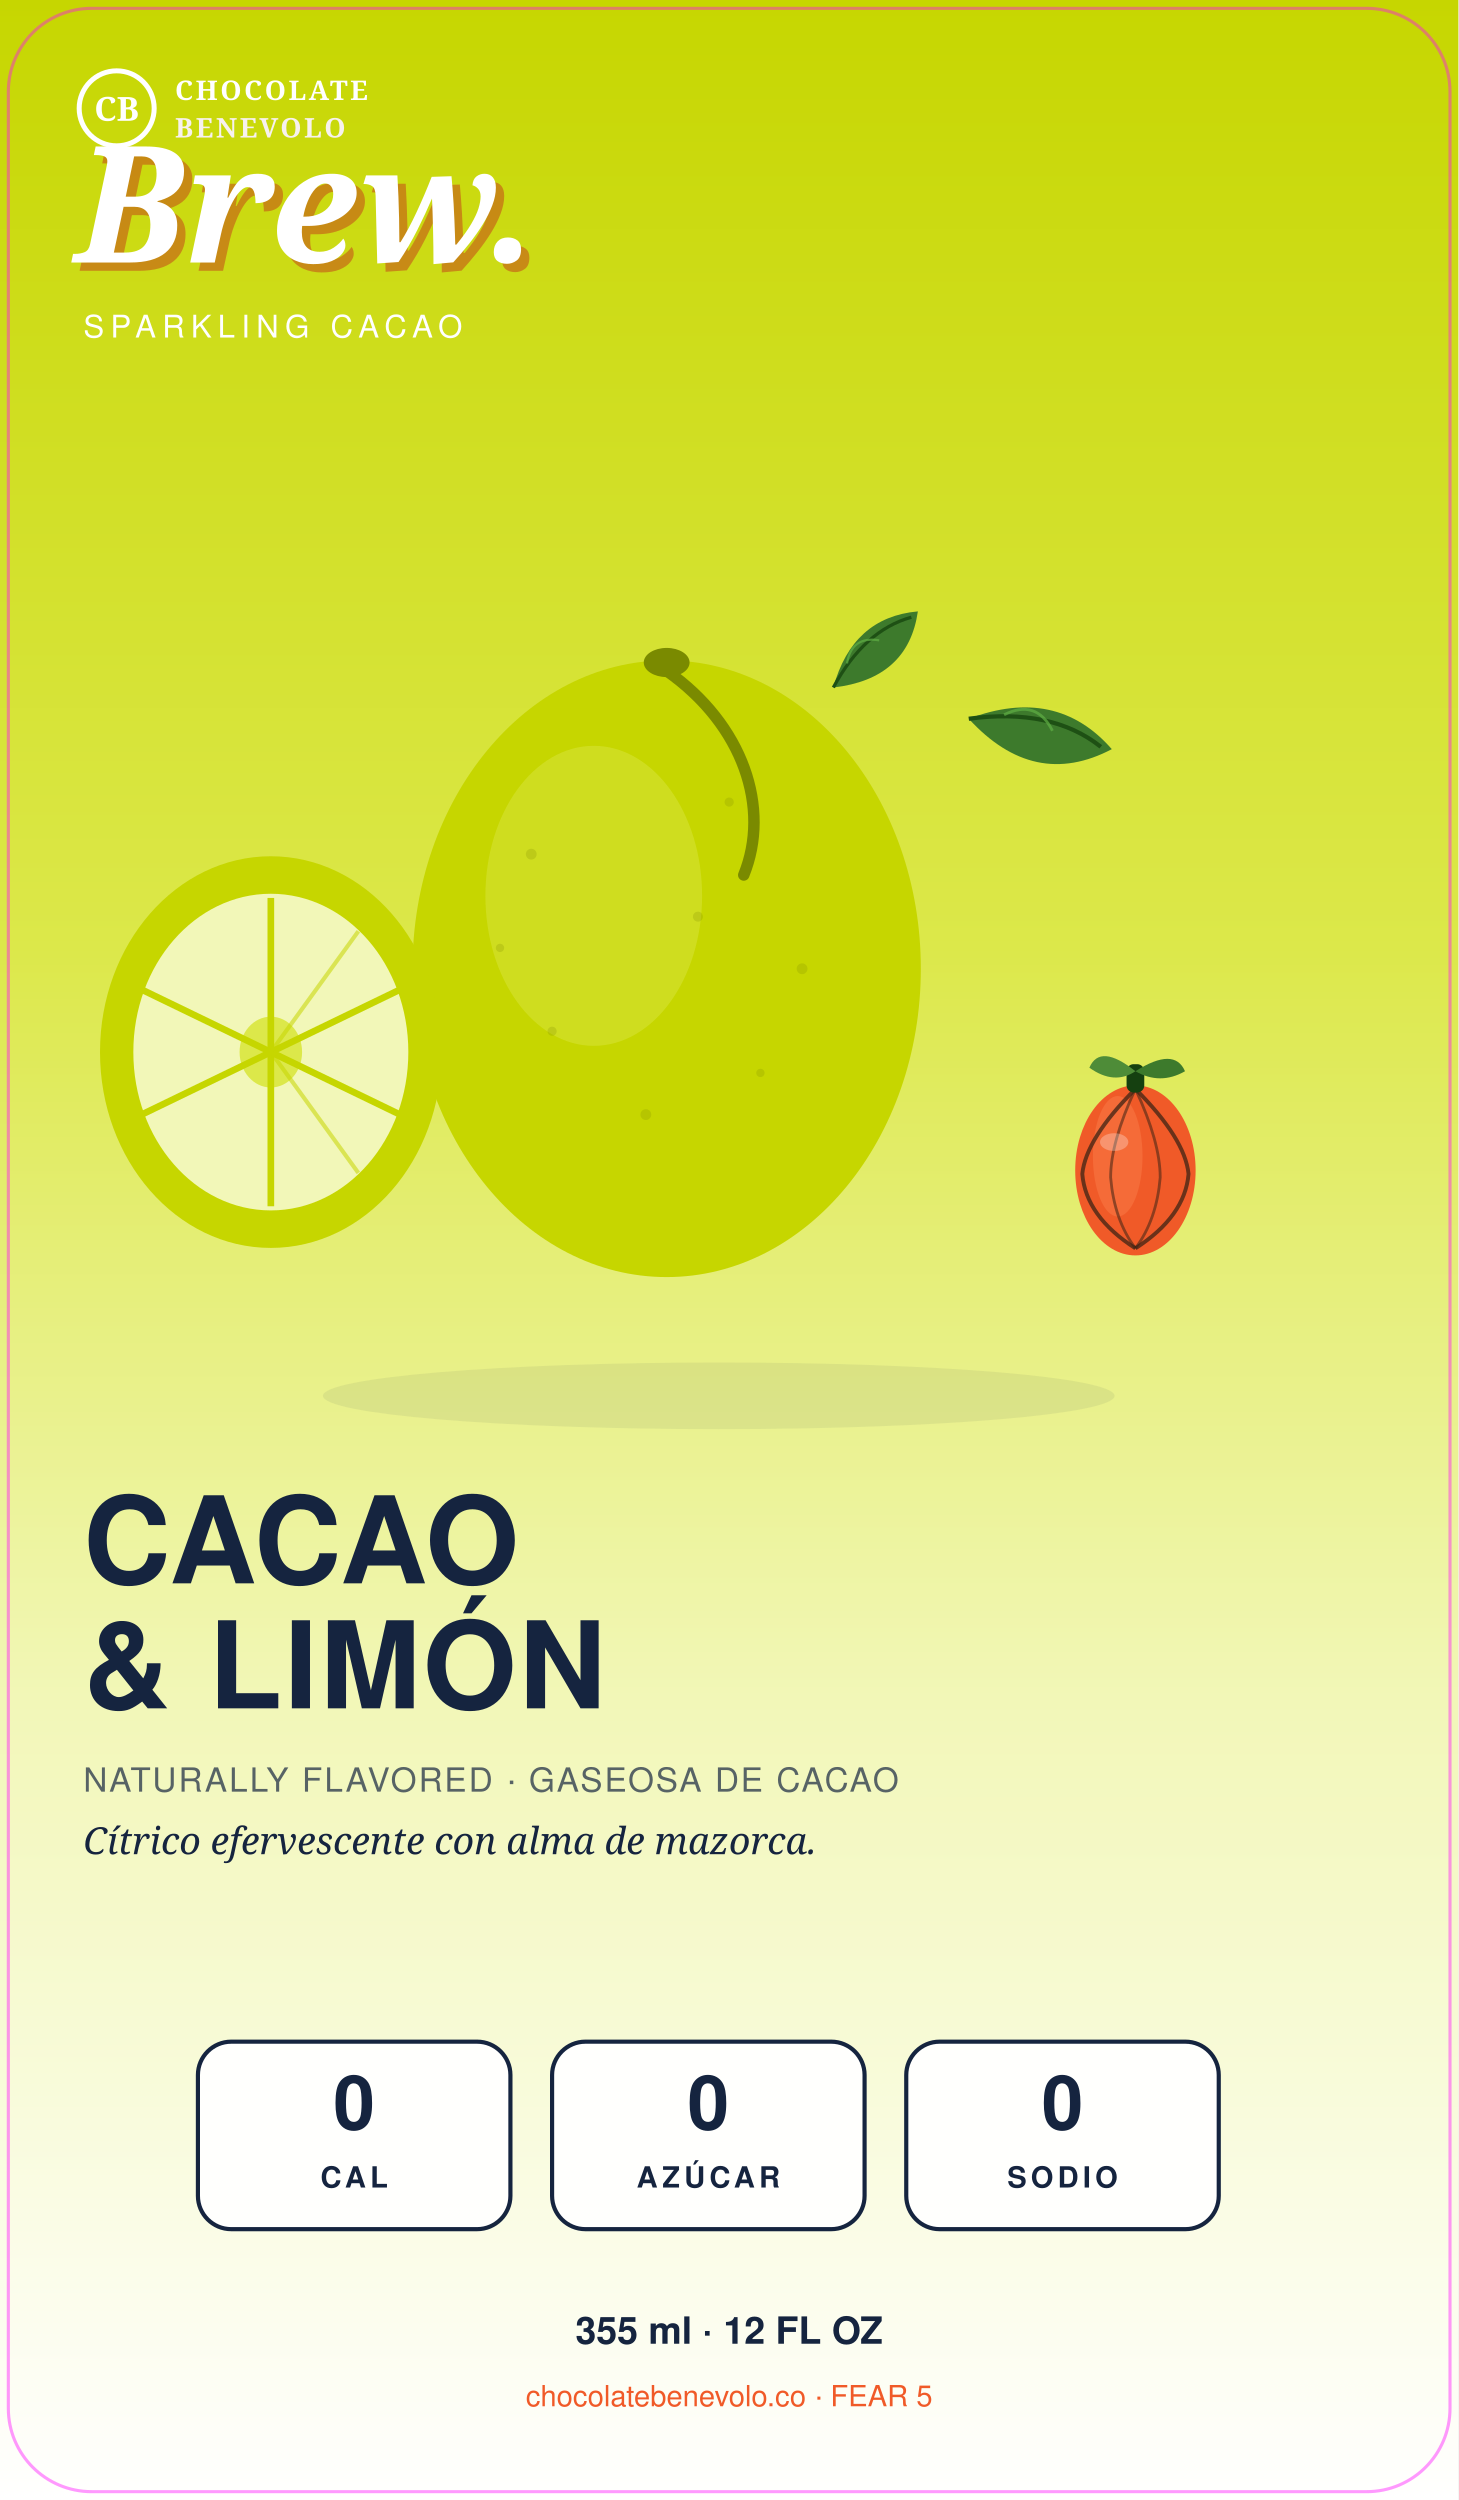
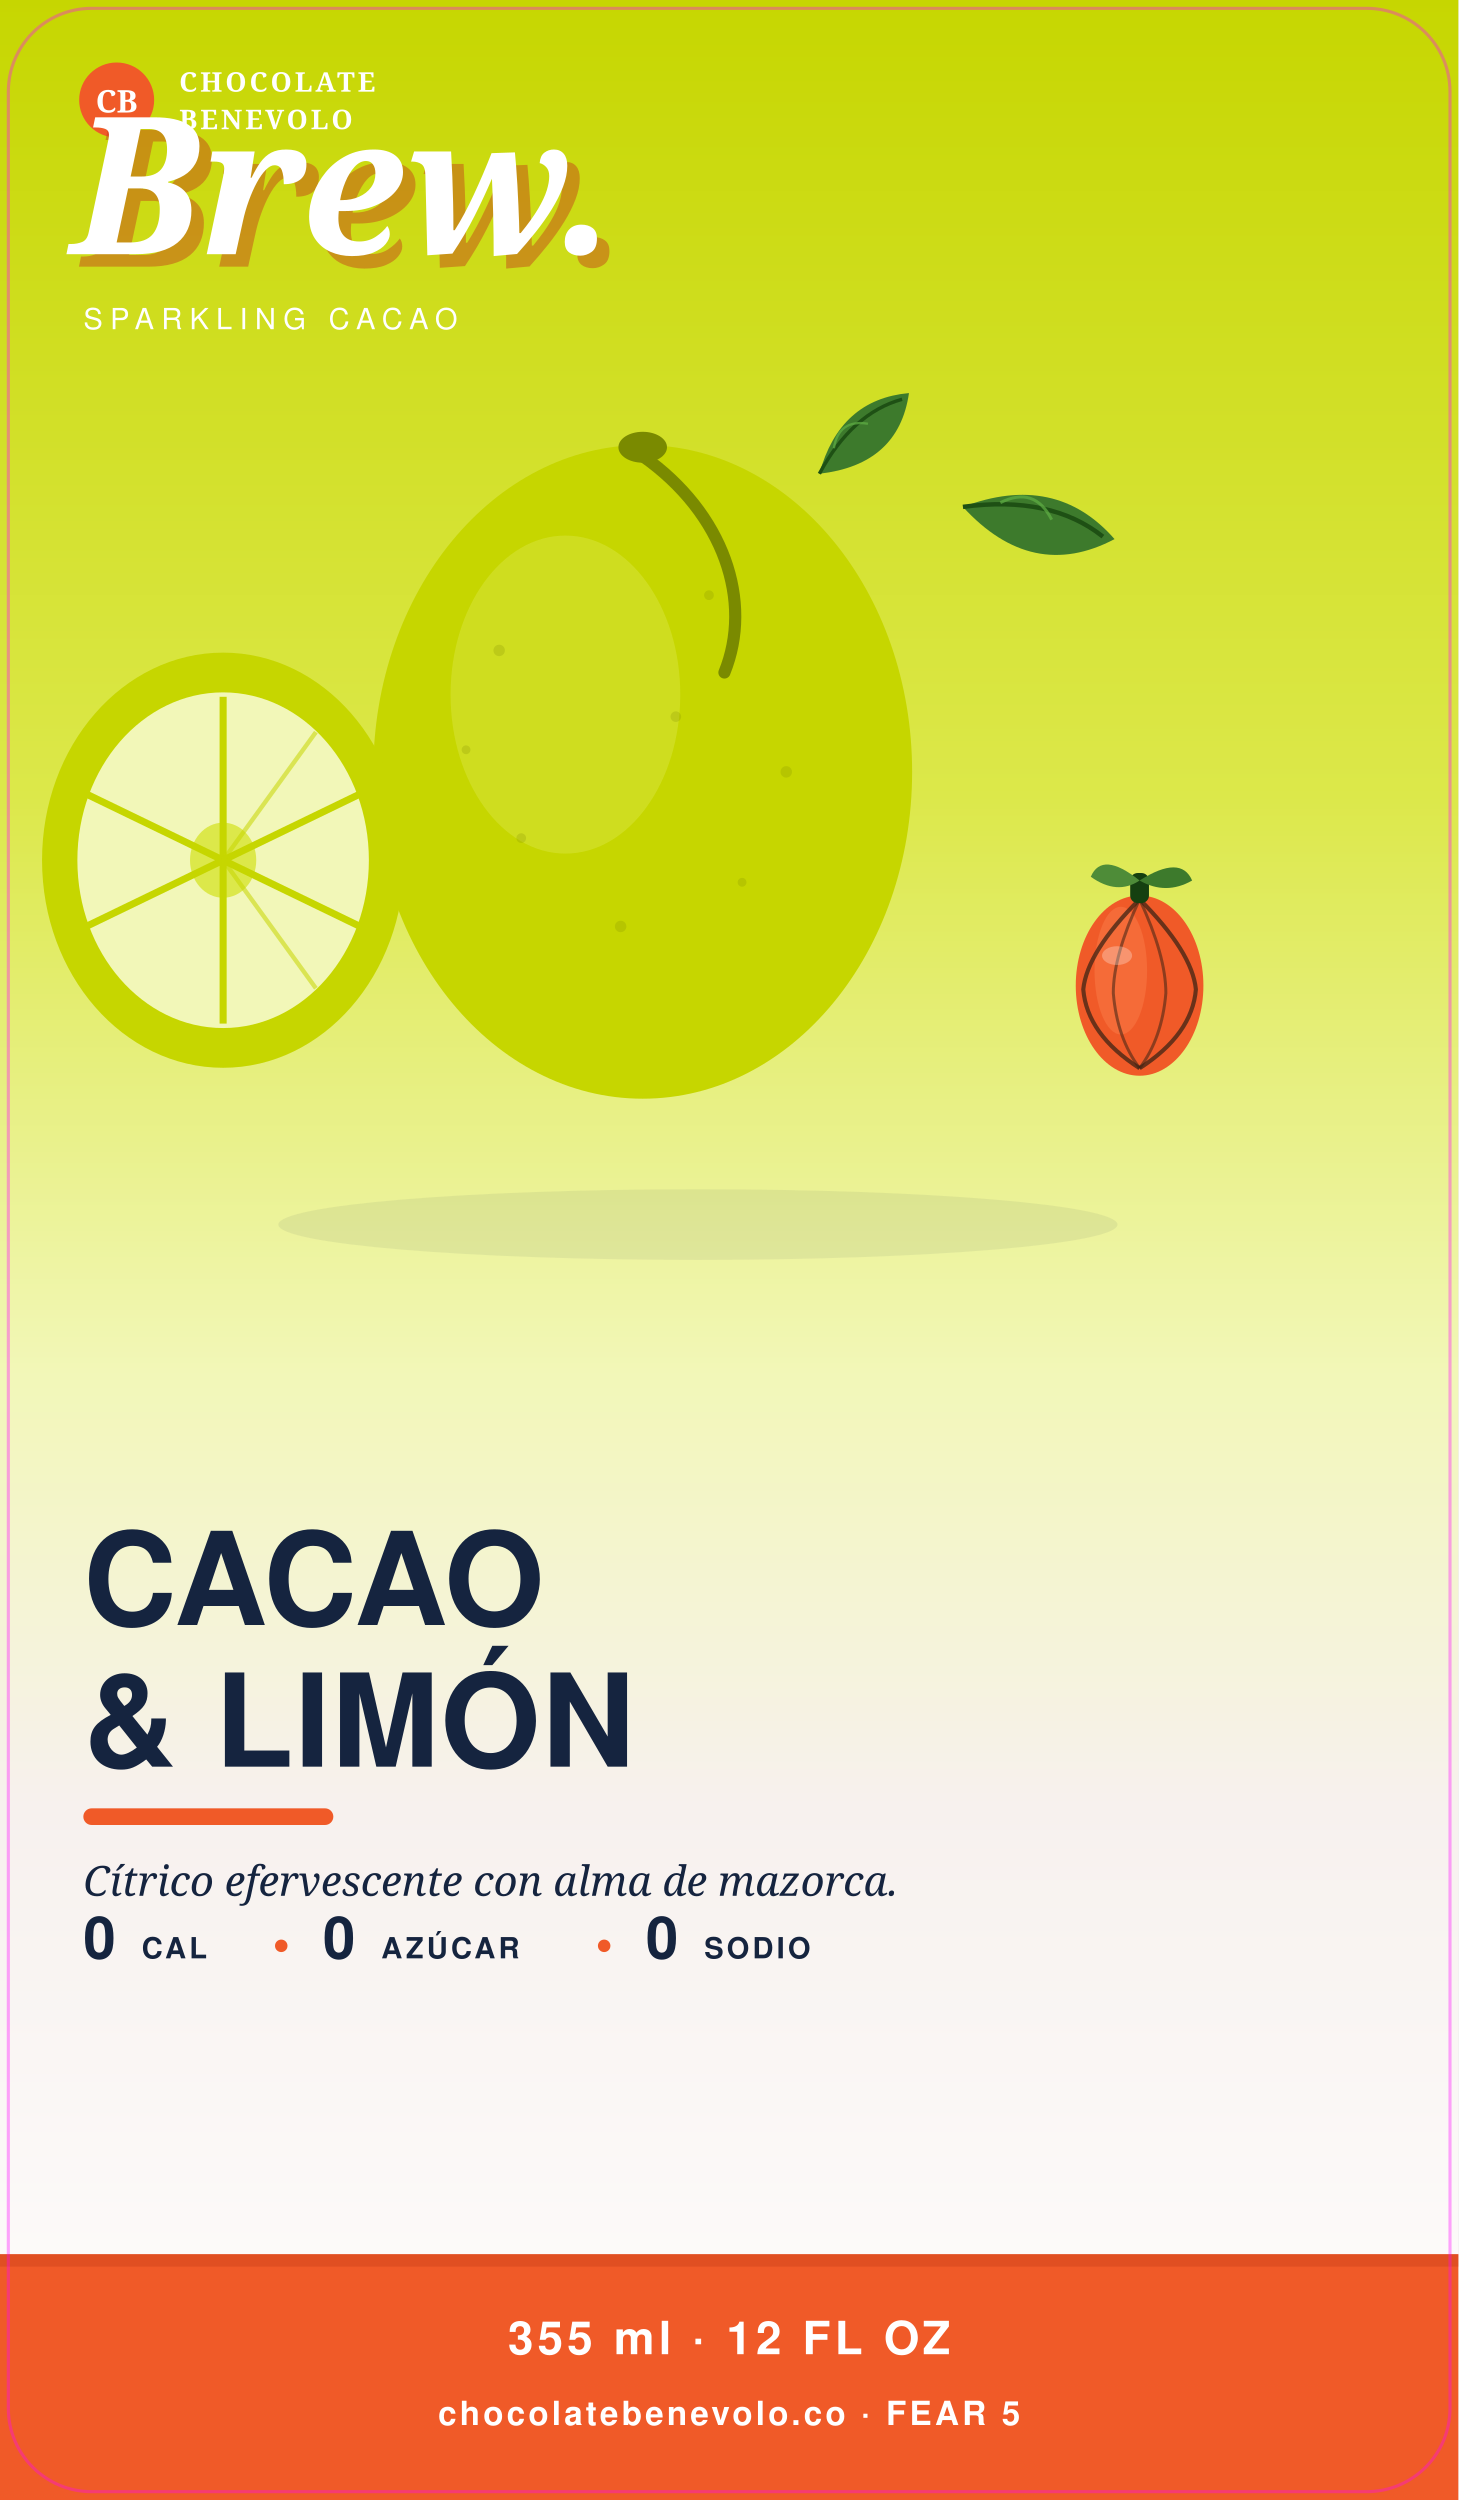
<svg xmlns="http://www.w3.org/2000/svg" width="70mm" height="120mm" viewBox="0 0 700 1200" role="img" aria-label="Brew. CACAO &amp; LIMÓN">
  <defs>
    <linearGradient id="wash" x1="0" y1="0" x2="0" y2="1">
      <stop offset="0%" stop-color="#C6D600" />
-       <stop offset="38%" stop-color="#DCE84A" />
-       <stop offset="68%" stop-color="#F2F7B8" />
+       <stop offset="32%" stop-color="#DCE84A" />
+       <stop offset="55%" stop-color="#F2F7B8" />
+       <stop offset="72%" stop-color="#F7F1EE" />
      <stop offset="100%" stop-color="#FFFFFF" />
    </linearGradient>
  </defs>
  <g id="ARTWORK">
    <rect width="700" height="1200" fill="url(#wash)" />
-     <g id="LOCKUP_CB" transform="translate(36,32)">
-       <circle cx="20" cy="20" r="18" fill="none" stroke="#FFFFFF" stroke-width="2.4" />
-       <text x="20" y="26" text-anchor="middle" font-family="Georgia, serif" font-size="16" font-weight="700" fill="#FFFFFF">CB</text>
-       <text x="48" y="16" font-family="Georgia, serif" font-size="13" font-weight="700" fill="#FFFFFF" letter-spacing="1.2">CHOCOLATE</text>
-       <text x="48" y="34" font-family="Georgia, serif" font-size="13" font-weight="700" fill="#F7F1EE" letter-spacing="1.2">BENEVOLO</text>
+     <g id="LOCKUP_CB" transform="translate(36,28)">
+       <circle cx="20" cy="20" r="18" fill="#F05A28" />
+       <text x="20" y="26" text-anchor="middle" font-family="Georgia, serif" font-size="15" font-weight="700" fill="#FFFFFF">CB</text>
+       <text x="50" y="16" font-family="Georgia, serif" font-size="13" font-weight="700" fill="#FFFFFF" letter-spacing="1.4">CHOCOLATE</text>
+       <text x="50" y="34" font-family="Georgia, serif" font-size="13" font-weight="700" fill="#FFFFFF" letter-spacing="1.4">BENEVOLO</text>
    </g>
    <g id="WORDMARK">
-       <text x="40" y="130" font-family="Bodoni Moda, Didot, Georgia, serif" font-size="78" font-style="italic" font-weight="900" fill="#C43A18" opacity="0.5">Brew.</text>
-       <text x="36" y="126" font-family="Bodoni Moda, Didot, Georgia, serif" font-size="78" font-style="italic" font-weight="900" fill="#FFFFFF">Brew.</text>
+       <text x="40" y="128" font-family="Bodoni Moda, Didot, Georgia, serif" font-size="92" font-style="italic" font-weight="900" fill="#C43A18" opacity="0.45">Brew.</text>
+       <text x="34" y="122" font-family="Bodoni Moda, Didot, Georgia, serif" font-size="92" font-style="italic" font-weight="900" fill="#FFFFFF">Brew.</text>
    </g>
-     <text x="40" y="162" font-family="Outfit, Helvetica, Arial, sans-serif" font-size="15" fill="#FFFFFF" letter-spacing="3">SPARKLING CACAO</text>
-     <g id="FRUIT" transform="translate(95,290)">
+     <text x="40" y="158" font-family="Outfit, Helvetica, Arial, sans-serif" font-size="14" fill="#FFFFFF" letter-spacing="3.5">SPARKLING CACAO</text>
+     <g id="FRUIT" transform="translate(70,185) scale(1.06)">
      <g transform="translate(370,55) rotate(12) scale(1.35)">
        <path d="M0 0 Q28 -18 52 0 Q28 20 0 0 Z" fill="#3D7A2C" />
        <path d="M0 0 Q28 -10 48 0" fill="none" stroke="#1E5014" stroke-width="1.5" />
        <path d="M12 -4 Q22 -12 30 -2" fill="none" stroke="#5FAF44" stroke-width="1" opacity="0.7" />
      </g>
      <g transform="translate(305,40) rotate(-42) scale(1.05)">
        <path d="M0 0 Q28 -18 52 0 Q28 20 0 0 Z" fill="#3D7A2C" />
        <path d="M0 0 Q28 -10 48 0" fill="none" stroke="#1E5014" stroke-width="1.5" />
        <path d="M12 -4 Q22 -12 30 -2" fill="none" stroke="#5FAF44" stroke-width="1" opacity="0.7" />
      </g>
      <ellipse cx="225" cy="175" rx="122" ry="148" fill="#C6D600" />
      <ellipse cx="190" cy="140" rx="52" ry="72" fill="#DCE84A" opacity="0.42" />
      <path d="M225 32 C262 58 275 98 262 130" fill="none" stroke="#7A8A00" stroke-width="5.5" stroke-linecap="round" />
      <ellipse cx="225" cy="28" rx="11" ry="7" fill="#7A8A00" />
      <g fill="#7A8A00" opacity="0.22">
        <circle cx="160" cy="120" r="2.6" />
        <circle cx="255" cy="95" r="2.2" />
        <circle cx="290" cy="175" r="2.6" />
        <circle cx="170" cy="205" r="2.2" />
        <circle cx="215" cy="245" r="2.6" />
        <circle cx="270" cy="225" r="2" />
        <circle cx="145" cy="165" r="2" />
        <circle cx="240" cy="150" r="2.4" />
      </g>
      <g transform="translate(35,215)">
        <ellipse cx="0" cy="0" rx="82" ry="94" fill="#C6D600" />
        <ellipse cx="0" cy="0" rx="66" ry="76" fill="#F2F7B8" />
        <ellipse cx="0" cy="0" rx="15" ry="17" fill="#DCE84A" />
        <path d="M0 0 L0 -74 M0 0 L62 -30 M0 0 L62 30 M0 0 L0 74 M0 0 L-62 30 M0 0 L-62 -30" stroke="#C6D600" stroke-width="3.2" />
        <path d="M0 0 L42 -58 M0 0 L42 58" stroke="#C6D600" stroke-width="2" opacity="0.55" />
      </g>
      <g transform="translate(450,265) scale(0.85)">
        <ellipse cx="0" cy="8" rx="34" ry="48" fill="#F05A28" />
        <ellipse cx="-10" cy="0" rx="14" ry="34" fill="#FF8A55" opacity="0.35" />
        <path d="M0 -38 Q-28 -10 -30 10 Q-28 34 0 52" fill="none" stroke="#3D2314" stroke-width="2.2" opacity="0.75" />
        <path d="M0 -38 Q-14 -8 -14 12 Q-12 36 0 52" fill="none" stroke="#3D2314" stroke-width="1.6" opacity="0.55" />
        <path d="M0 -38 Q14 -8 14 12 Q12 36 0 52" fill="none" stroke="#3D2314" stroke-width="1.6" opacity="0.55" />
        <path d="M0 -38 Q28 -10 30 10 Q28 34 0 52" fill="none" stroke="#3D2314" stroke-width="2.2" opacity="0.75" />
        <rect x="-5" y="-52" width="10" height="16" rx="4" fill="#154010" />
        <path d="M0 -48 Q22 -62 28 -48 Q14 -40 0 -48 Z" fill="#3D7A2C" />
        <path d="M0 -48 Q-20 -64 -26 -50 Q-12 -40 0 -48 Z" fill="#4E8C38" />
        <ellipse cx="-12" cy="-8" rx="8" ry="5" fill="#FFFFFF" opacity="0.28" />
      </g>
      <ellipse cx="250" cy="380" rx="190" ry="16" fill="#15243F" opacity="0.07" />
    </g>
-     <text x="40" y="760" font-family="Outfit, Helvetica, Arial, sans-serif" font-size="58" font-weight="900" fill="#15243F" letter-spacing="1">CACAO</text>
-     <text x="40" y="820" font-family="Outfit, Helvetica, Arial, sans-serif" font-size="58" font-weight="900" fill="#15243F" letter-spacing="1">&amp; LIMÓN</text>
-     <text x="40" y="860" font-family="Outfit, Helvetica, Arial, sans-serif" font-size="16" fill="#15243F" opacity="0.7" letter-spacing="1">NATURALLY FLAVORED · GASEOSA DE CACAO</text>
-     <text x="40" y="890" font-family="Georgia, serif" font-size="18" font-style="italic" fill="#15243F">Cítrico efervescente con alma de mazorca.</text>
-     <g transform="translate(95,980)">
-       <rect width="150" height="90" rx="16" fill="#FFFFFF" fill-opacity="0.94" stroke="#15243F" stroke-width="2" />
-       <text x="75" y="42" text-anchor="middle" font-family="Outfit, Helvetica, Arial, sans-serif" font-size="36" font-weight="900" fill="#15243F">0</text>
-       <text x="75" y="70" text-anchor="middle" font-family="Outfit, Helvetica, Arial, sans-serif" font-size="14" font-weight="700" fill="#15243F" letter-spacing="2">CAL</text>
+     <text x="40" y="780" font-family="Outfit, Helvetica, Arial, sans-serif" font-size="62" font-weight="900" fill="#15243F" letter-spacing="0.5">CACAO</text>
+     <text x="40" y="848" font-family="Outfit, Helvetica, Arial, sans-serif" font-size="62" font-weight="900" fill="#15243F" letter-spacing="0.5">&amp; LIMÓN</text>
+     <rect x="40" y="868" width="120" height="8" rx="4" fill="#F05A28" />
+     <text x="40" y="910" font-family="Georgia, serif" font-size="20" font-style="italic" fill="#15243F">Cítrico efervescente con alma de mazorca.</text>
+     <g id="NUTRITION" transform="translate(40,940)">
+       <text x="0" y="0" font-family="Outfit, Helvetica, Arial, sans-serif" font-size="28" font-weight="900" fill="#15243F">0</text>
+       <text x="28" y="0" font-family="Outfit, Helvetica, Arial, sans-serif" font-size="14" font-weight="700" fill="#15243F" letter-spacing="1.5">CAL</text>
+       <circle cx="95" cy="-6" r="3" fill="#F05A28" />
+       <text x="115" y="0" font-family="Outfit, Helvetica, Arial, sans-serif" font-size="28" font-weight="900" fill="#15243F">0</text>
+       <text x="143" y="0" font-family="Outfit, Helvetica, Arial, sans-serif" font-size="14" font-weight="700" fill="#15243F" letter-spacing="1.5">AZÚCAR</text>
+       <circle cx="250" cy="-6" r="3" fill="#F05A28" />
+       <text x="270" y="0" font-family="Outfit, Helvetica, Arial, sans-serif" font-size="28" font-weight="900" fill="#15243F">0</text>
+       <text x="298" y="0" font-family="Outfit, Helvetica, Arial, sans-serif" font-size="14" font-weight="700" fill="#15243F" letter-spacing="1.5">SODIO</text>
    </g>
-     <g transform="translate(265,980)">
-       <rect width="150" height="90" rx="16" fill="#FFFFFF" fill-opacity="0.94" stroke="#15243F" stroke-width="2" />
-       <text x="75" y="42" text-anchor="middle" font-family="Outfit, Helvetica, Arial, sans-serif" font-size="36" font-weight="900" fill="#15243F">0</text>
-       <text x="75" y="70" text-anchor="middle" font-family="Outfit, Helvetica, Arial, sans-serif" font-size="14" font-weight="700" fill="#15243F" letter-spacing="2">AZÚCAR</text>
+     <g id="ORANGE_BAND">
+       <rect x="0" y="1082" width="700" height="118" fill="#F05A28" />
+       <rect x="0" y="1082" width="700" height="6" fill="#C43A18" opacity="0.35" />
+       <text x="350" y="1130" text-anchor="middle" font-family="Outfit, Helvetica, Arial, sans-serif" font-size="22" font-weight="800" fill="#FFFFFF" letter-spacing="2">355 ml · 12 FL OZ</text>
+       <text x="350" y="1164" text-anchor="middle" font-family="Outfit, Helvetica, Arial, sans-serif" font-size="16" font-weight="700" fill="#FFFFFF" letter-spacing="1.5">chocolatebenevolo.co · FEAR 5</text>
    </g>
-     <g transform="translate(435,980)">
-       <rect width="150" height="90" rx="16" fill="#FFFFFF" fill-opacity="0.94" stroke="#15243F" stroke-width="2" />
-       <text x="75" y="42" text-anchor="middle" font-family="Outfit, Helvetica, Arial, sans-serif" font-size="36" font-weight="900" fill="#15243F">0</text>
-       <text x="75" y="70" text-anchor="middle" font-family="Outfit, Helvetica, Arial, sans-serif" font-size="14" font-weight="700" fill="#15243F" letter-spacing="2">SODIO</text>
-     </g>
-     <text x="350" y="1125" text-anchor="middle" font-family="Outfit, Helvetica, Arial, sans-serif" font-size="18" font-weight="700" fill="#15243F">355 ml · 12 FL OZ</text>
-     <text x="350" y="1155" text-anchor="middle" font-family="Outfit, Helvetica, Arial, sans-serif" font-size="14" fill="#F05A28">chocolatebenevolo.co · FEAR 5</text>
  </g>
-   <g id="DIELINE_CUT" fill="none" stroke="#FF00FF" stroke-width="1.5" opacity="0.4">
+   <g id="DIELINE_CUT" fill="none" stroke="#FF00FF" stroke-width="1.5" opacity="0.35">
    <rect x="4" y="4" width="692" height="1192" rx="40" />
  </g>
</svg>
